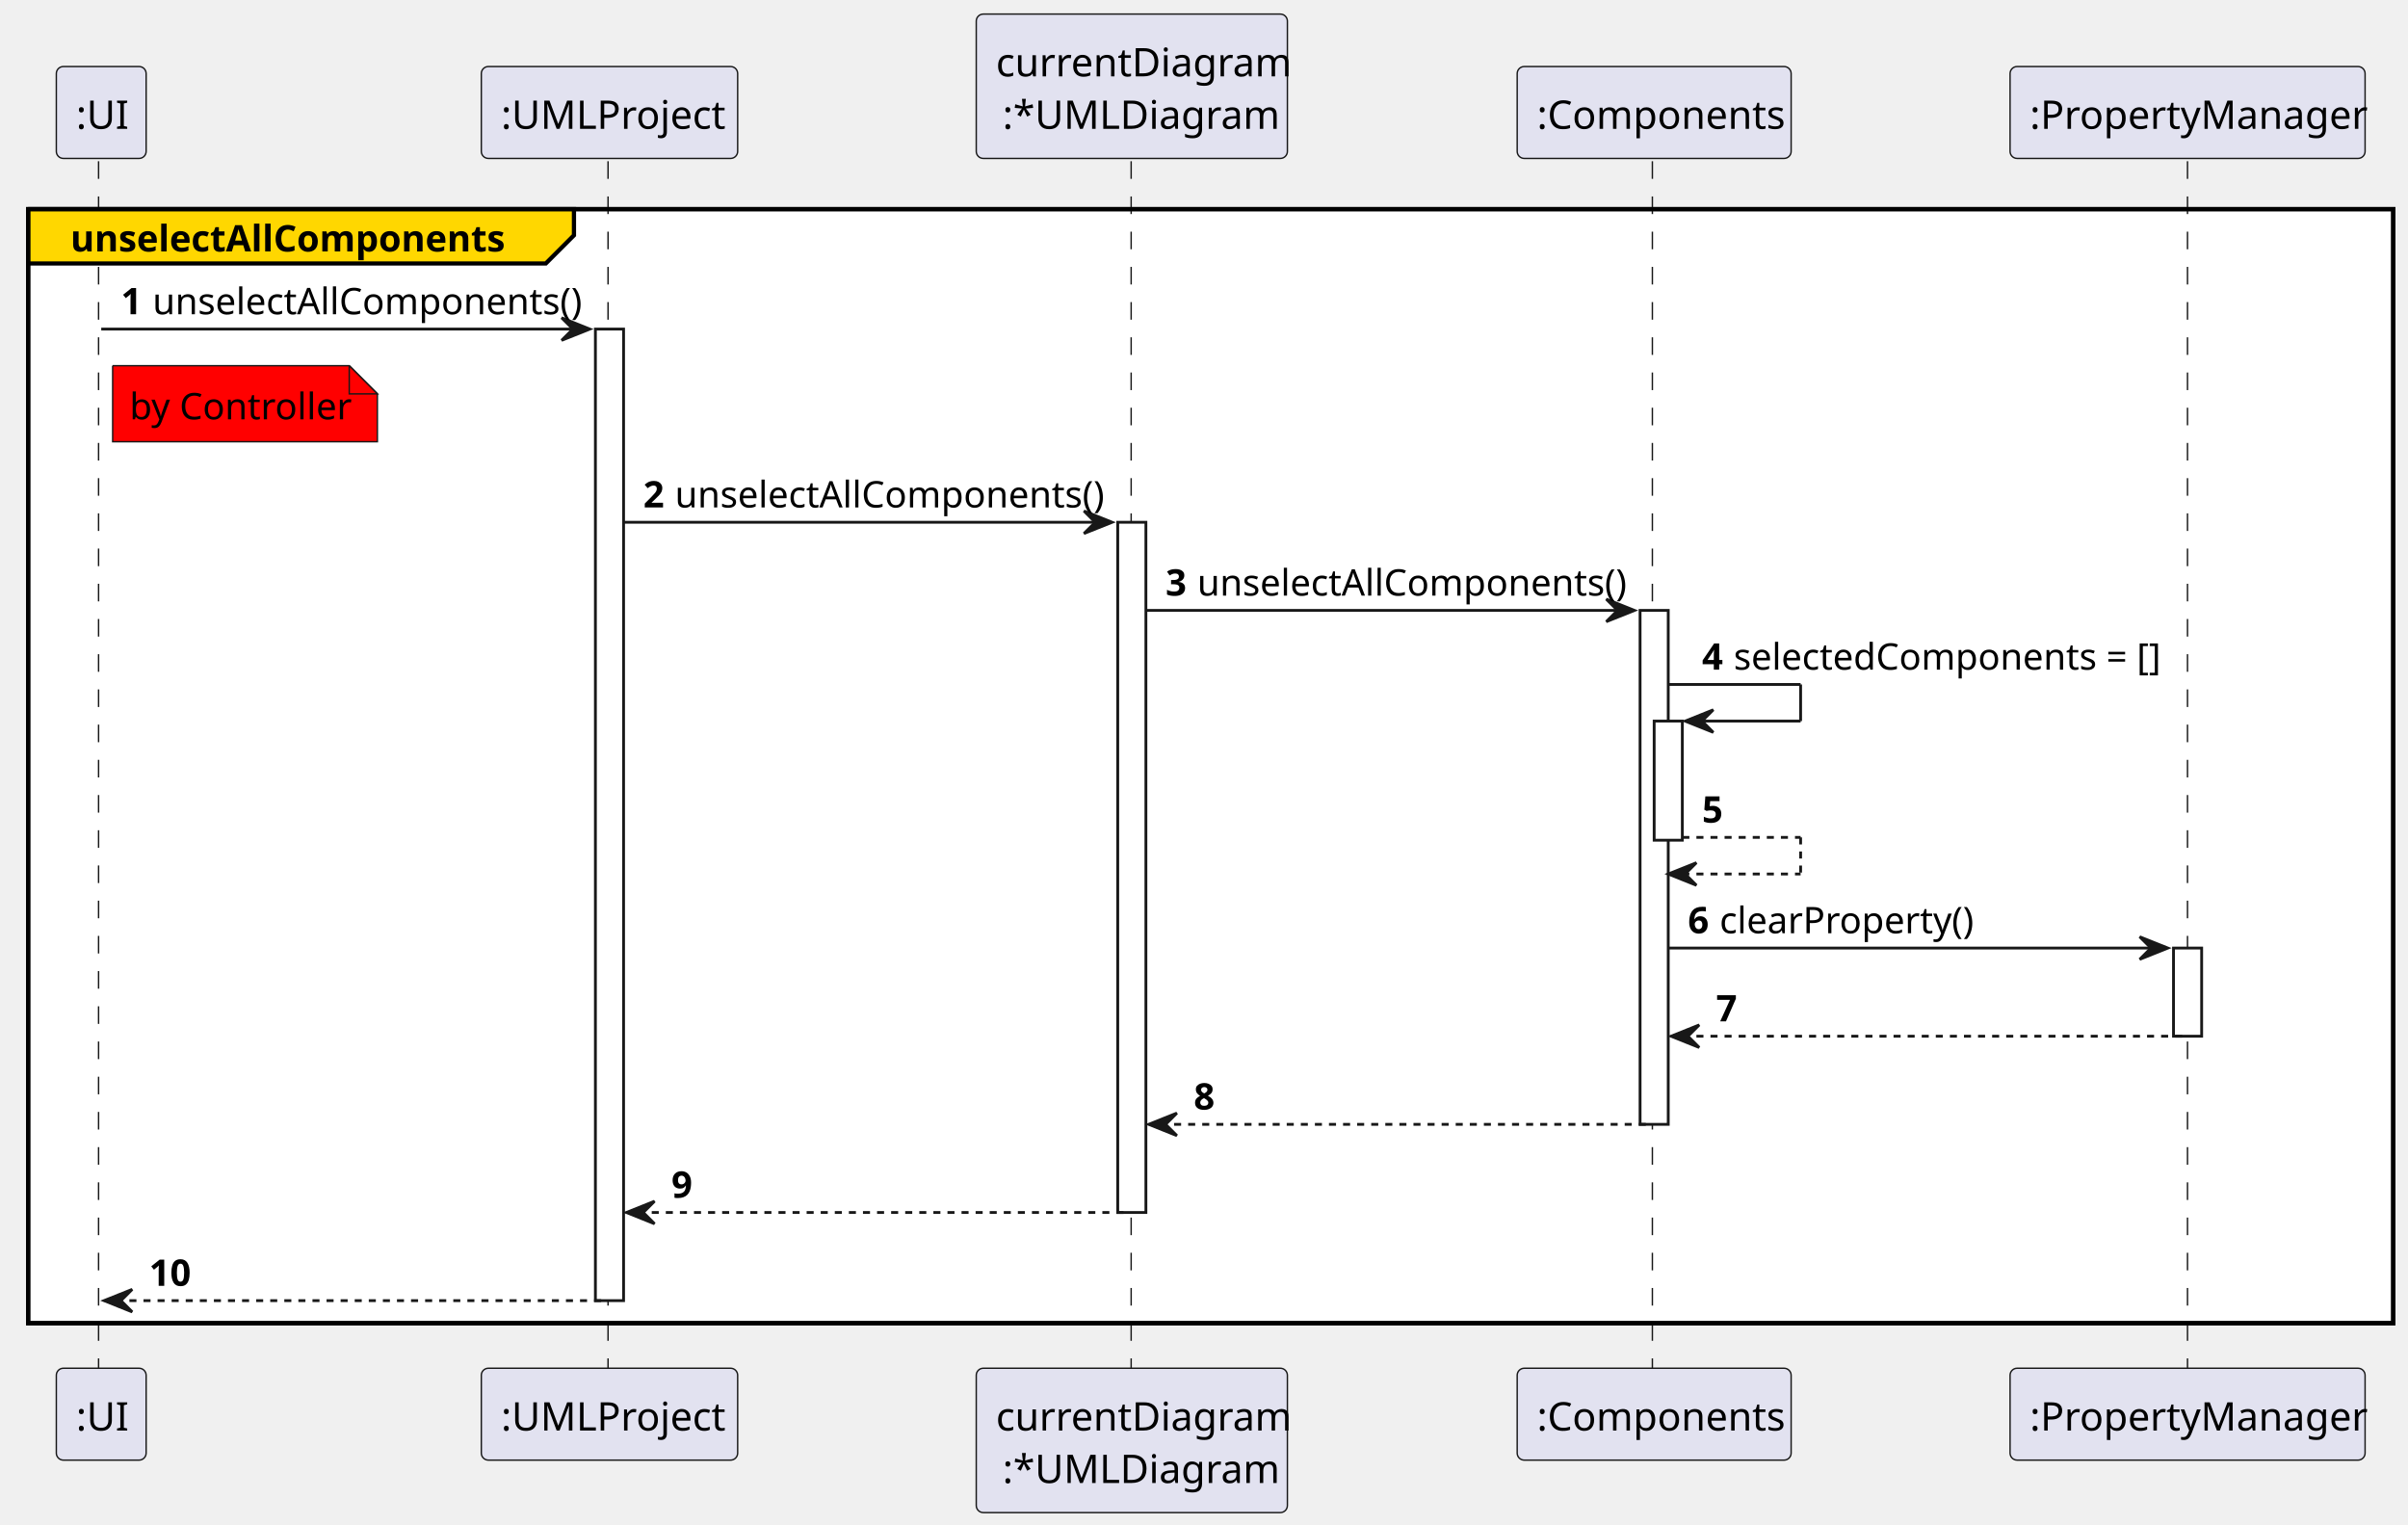
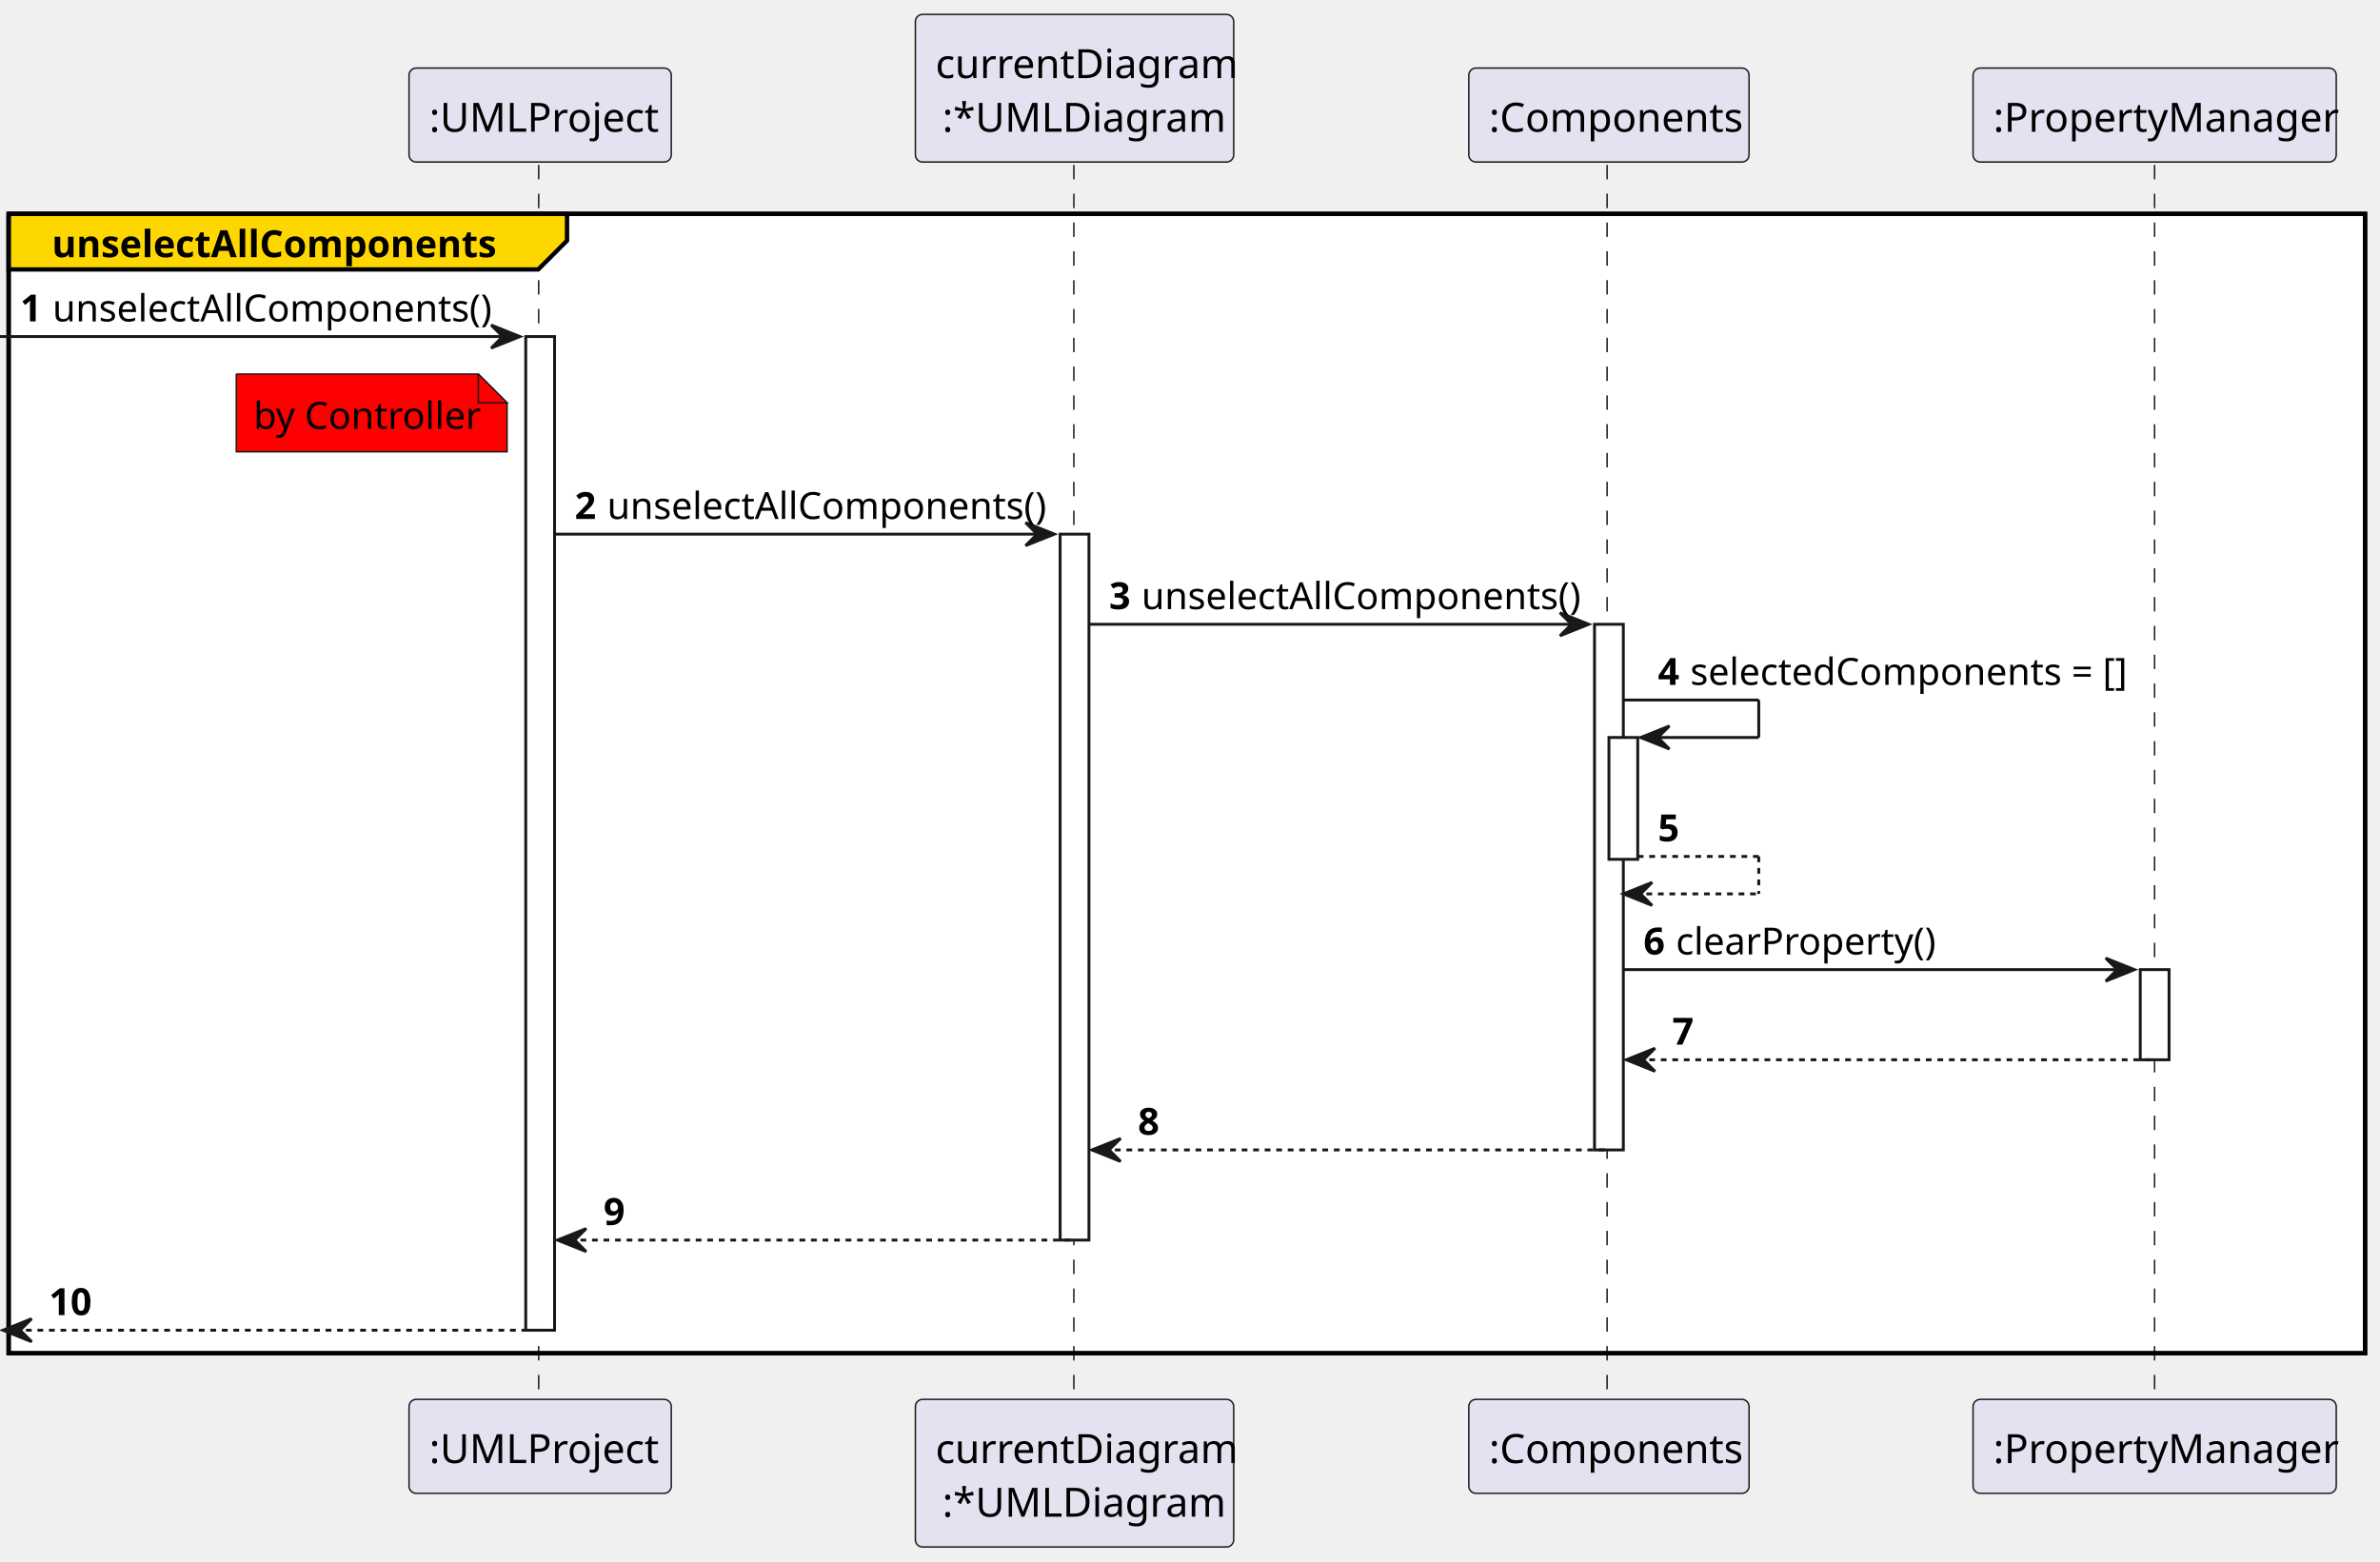
- <svg xmlns="http://www.w3.org/2000/svg" contentStyleType="text/css" height="433.6px" preserveAspectRatio="none" style="width:684px;height:433px;background:#FFFFFF;" version="1.1" viewBox="0 0 684 433" width="684px" zoomAndPan="magnify">
+ <svg xmlns="http://www.w3.org/2000/svg" contentStyleType="text/css" height="542px" preserveAspectRatio="none" style="width:826px;height:542px;background:#FFFFFF;" version="1.1" viewBox="0 0 826 542" width="826px" zoomAndPan="magnify">
  <defs />
  <g>
-     <rect fill="#FFFFFF" height="275.928" style="stroke:#181818;stroke-width:0.8;" width="8" x="169.127" y="93.459" />
-     <rect fill="#FFFFFF" height="196.03" style="stroke:#181818;stroke-width:0.8;" width="8" x="317.499" y="148.325" />
-     <rect fill="#FFFFFF" height="145.964" style="stroke:#181818;stroke-width:0.8;" width="8" x="465.87" y="173.358" />
-     <rect fill="#FFFFFF" height="33.833" style="stroke:#181818;stroke-width:0.8;" width="8" x="469.87" y="204.791" />
-     <rect fill="#FFFFFF" height="25.033" style="stroke:#181818;stroke-width:0.8;" width="8" x="617.389" y="269.256" />
-     <rect fill="#FFFFFF" height="316.394" style="stroke:#000000;stroke-width:1.2;" width="671.811" x="8" y="59.394" />
-     <line style="stroke:#181818;stroke-width:0.4;stroke-dasharray:5.0,5.0;" x1="28" x2="28" y1="45.794" y2="389.387" />
-     <line style="stroke:#181818;stroke-width:0.4;stroke-dasharray:5.0,5.0;" x1="172.719" x2="172.719" y1="45.794" y2="389.387" />
-     <line style="stroke:#181818;stroke-width:0.4;stroke-dasharray:5.0,5.0;" x1="321.309" x2="321.309" y1="45.794" y2="389.387" />
-     <line style="stroke:#181818;stroke-width:0.4;stroke-dasharray:5.0,5.0;" x1="469.363" x2="469.363" y1="45.794" y2="389.387" />
-     <line style="stroke:#181818;stroke-width:0.4;stroke-dasharray:5.0,5.0;" x1="621.367" x2="621.367" y1="45.794" y2="389.387" />
-     <rect fill="#E2E2F0" height="26.097" rx="2" ry="2" style="stroke:#181818;stroke-width:0.4;" width="25.512" x="16" y="18.897" />
-     <text fill="#000000" font-family="sans-serif" font-size="11.2" lengthAdjust="spacing" textLength="14.312" x="21.6" y="36.583">:UI</text>
-     <rect fill="#E2E2F0" height="26.097" rx="2" ry="2" style="stroke:#181818;stroke-width:0.4;" width="25.512" x="16" y="388.587" />
-     <text fill="#000000" font-family="sans-serif" font-size="11.2" lengthAdjust="spacing" textLength="14.312" x="21.6" y="406.273">:UI</text>
-     <rect fill="#E2E2F0" height="26.097" rx="2" ry="2" style="stroke:#181818;stroke-width:0.4;" width="72.816" x="136.719" y="18.897" />
-     <text fill="#000000" font-family="sans-serif" font-size="11.2" lengthAdjust="spacing" textLength="61.616" x="142.319" y="36.583">:UMLProject</text>
-     <rect fill="#E2E2F0" height="26.097" rx="2" ry="2" style="stroke:#181818;stroke-width:0.4;" width="72.816" x="136.719" y="388.587" />
-     <text fill="#000000" font-family="sans-serif" font-size="11.2" lengthAdjust="spacing" textLength="61.616" x="142.319" y="406.273">:UMLProject</text>
-     <rect fill="#E2E2F0" height="40.994" rx="2" ry="2" style="stroke:#181818;stroke-width:0.4;" width="88.38" x="277.309" y="4" />
-     <text fill="#000000" font-family="sans-serif" font-size="11.2" lengthAdjust="spacing" textLength="77.18" x="282.909" y="21.686">currentDiagram</text>
-     <text fill="#000000" font-family="sans-serif" font-size="11.2" lengthAdjust="spacing" textLength="73.44" x="284.779" y="36.583">:*UMLDiagram</text>
-     <rect fill="#E2E2F0" height="40.994" rx="2" ry="2" style="stroke:#181818;stroke-width:0.4;" width="88.38" x="277.309" y="388.587" />
-     <text fill="#000000" font-family="sans-serif" font-size="11.2" lengthAdjust="spacing" textLength="77.18" x="282.909" y="406.273">currentDiagram</text>
-     <text fill="#000000" font-family="sans-serif" font-size="11.2" lengthAdjust="spacing" textLength="73.44" x="284.779" y="421.17">:*UMLDiagram</text>
-     <rect fill="#E2E2F0" height="26.097" rx="2" ry="2" style="stroke:#181818;stroke-width:0.4;" width="77.815" x="430.963" y="18.897" />
-     <text fill="#000000" font-family="sans-serif" font-size="11.2" lengthAdjust="spacing" textLength="66.615" x="436.563" y="36.583">:Components</text>
-     <rect fill="#E2E2F0" height="26.097" rx="2" ry="2" style="stroke:#181818;stroke-width:0.4;" width="77.815" x="430.963" y="388.587" />
-     <text fill="#000000" font-family="sans-serif" font-size="11.2" lengthAdjust="spacing" textLength="66.615" x="436.563" y="406.273">:Components</text>
-     <rect fill="#E2E2F0" height="26.097" rx="2" ry="2" style="stroke:#181818;stroke-width:0.4;" width="100.844" x="570.967" y="18.897" />
-     <text fill="#000000" font-family="sans-serif" font-size="11.2" lengthAdjust="spacing" textLength="89.644" x="576.567" y="36.583">:PropertyManager</text>
-     <rect fill="#E2E2F0" height="26.097" rx="2" ry="2" style="stroke:#181818;stroke-width:0.4;" width="100.844" x="570.967" y="388.587" />
-     <text fill="#000000" font-family="sans-serif" font-size="11.2" lengthAdjust="spacing" textLength="89.644" x="576.567" y="406.273">:PropertyManager</text>
-     <rect fill="#FFFFFF" height="275.928" style="stroke:#181818;stroke-width:0.8;" width="8" x="169.127" y="93.459" />
-     <rect fill="#FFFFFF" height="196.03" style="stroke:#181818;stroke-width:0.8;" width="8" x="317.499" y="148.325" />
-     <rect fill="#FFFFFF" height="145.964" style="stroke:#181818;stroke-width:0.8;" width="8" x="465.87" y="173.358" />
-     <rect fill="#FFFFFF" height="33.833" style="stroke:#181818;stroke-width:0.8;" width="8" x="469.87" y="204.791" />
-     <rect fill="#FFFFFF" height="25.033" style="stroke:#181818;stroke-width:0.8;" width="8" x="617.389" y="269.256" />
-     <path d="M8,59.394 L163.036,59.394 L163.036,66.827 L155.036,74.827 L8,74.827 L8,59.394 " fill="#FFD700" style="stroke:#000000;stroke-width:1.2;" />
-     <rect fill="none" height="316.394" style="stroke:#000000;stroke-width:1.2;" width="671.811" x="8" y="59.394" />
-     <text fill="#000000" font-family="sans-serif" font-size="10.4" font-weight="bold" lengthAdjust="spacing" textLength="119.036" x="20" y="71.416">unselectAllComponents</text>
-     <polygon fill="#181818" points="159.527,90.259,167.527,93.459,159.527,96.659,162.727,93.459" style="stroke:#181818;stroke-width:0.8;" />
-     <line style="stroke:#181818;stroke-width:0.8;" x1="28.756" x2="164.327" y1="93.459" y2="93.459" />
-     <text fill="#000000" font-family="sans-serif" font-size="10.4" font-weight="bold" lengthAdjust="spacing" textLength="5.784" x="34.356" y="89.249">1</text>
-     <text fill="#000000" font-family="sans-serif" font-size="10.4" lengthAdjust="spacing" textLength="116.188" x="43.34" y="89.249">unselectAllComponents()</text>
-     <path d="M32,103.859 L32,125.459 L107.2,125.459 L107.2,111.859 L99.2,103.859 L32,103.859 " fill="#FF0000" style="stroke:#181818;stroke-width:0.4;" />
-     <path d="M99.2,103.859 L99.2,111.859 L107.2,111.859 L99.2,103.859 " fill="#FF0000" style="stroke:#181818;stroke-width:0.4;" />
-     <text fill="#000000" font-family="sans-serif" font-size="10.4" lengthAdjust="spacing" textLength="58.957" x="36.8" y="119.082">by Controller</text>
-     <polygon fill="#181818" points="307.899,145.125,315.899,148.325,307.899,151.525,311.099,148.325" style="stroke:#181818;stroke-width:0.8;" />
-     <line style="stroke:#181818;stroke-width:0.8;" x1="177.127" x2="312.699" y1="148.325" y2="148.325" />
-     <text fill="#000000" font-family="sans-serif" font-size="10.4" font-weight="bold" lengthAdjust="spacing" textLength="5.784" x="182.727" y="144.115">2</text>
-     <text fill="#000000" font-family="sans-serif" font-size="10.4" lengthAdjust="spacing" textLength="116.188" x="191.711" y="144.115">unselectAllComponents()</text>
-     <polygon fill="#181818" points="456.27,170.158,464.27,173.358,456.27,176.558,459.47,173.358" style="stroke:#181818;stroke-width:0.8;" />
-     <line style="stroke:#181818;stroke-width:0.8;" x1="325.499" x2="461.07" y1="173.358" y2="173.358" />
-     <text fill="#000000" font-family="sans-serif" font-size="10.4" font-weight="bold" lengthAdjust="spacing" textLength="5.784" x="331.099" y="169.148">3</text>
-     <text fill="#000000" font-family="sans-serif" font-size="10.4" lengthAdjust="spacing" textLength="116.188" x="340.083" y="169.148">unselectAllComponents()</text>
-     <line style="stroke:#181818;stroke-width:0.8;" x1="473.87" x2="511.47" y1="194.391" y2="194.391" />
-     <line style="stroke:#181818;stroke-width:0.8;" x1="511.47" x2="511.47" y1="194.391" y2="204.791" />
-     <line style="stroke:#181818;stroke-width:0.8;" x1="478.67" x2="511.47" y1="204.791" y2="204.791" />
-     <polygon fill="#181818" points="486.67,201.591,478.67,204.791,486.67,207.991,483.47,204.791" style="stroke:#181818;stroke-width:0.8;" />
-     <text fill="#000000" font-family="sans-serif" font-size="10.4" font-weight="bold" lengthAdjust="spacing" textLength="5.784" x="483.47" y="190.18">4</text>
-     <text fill="#000000" font-family="sans-serif" font-size="10.4" lengthAdjust="spacing" textLength="115.334" x="492.454" y="190.18">selectedComponents = []</text>
-     <line style="stroke:#181818;stroke-width:0.8;stroke-dasharray:2.0,2.0;" x1="477.87" x2="511.47" y1="237.823" y2="237.823" />
-     <line style="stroke:#181818;stroke-width:0.8;stroke-dasharray:2.0,2.0;" x1="511.47" x2="511.47" y1="237.823" y2="248.223" />
-     <line style="stroke:#181818;stroke-width:0.8;stroke-dasharray:2.0,2.0;" x1="473.87" x2="511.47" y1="248.223" y2="248.223" />
-     <polygon fill="#181818" points="481.87,245.023,473.87,248.223,481.87,251.423,478.67,248.223" style="stroke:#181818;stroke-width:0.8;" />
-     <text fill="#000000" font-family="sans-serif" font-size="10.4" font-weight="bold" lengthAdjust="spacing" textLength="5.784" x="483.47" y="233.613">5</text>
-     <text fill="#000000" font-family="sans-serif" font-size="10.4" lengthAdjust="spacing" textLength="2.889" x="492.454" y="233.613"> </text>
-     <polygon fill="#181818" points="607.789,266.056,615.789,269.256,607.789,272.456,610.989,269.256" style="stroke:#181818;stroke-width:0.8;" />
-     <line style="stroke:#181818;stroke-width:0.8;" x1="473.87" x2="612.589" y1="269.256" y2="269.256" />
-     <text fill="#000000" font-family="sans-serif" font-size="10.4" font-weight="bold" lengthAdjust="spacing" textLength="5.784" x="479.47" y="265.046">6</text>
-     <text fill="#000000" font-family="sans-serif" font-size="10.4" lengthAdjust="spacing" textLength="68.773" x="488.454" y="265.046">clearProperty()</text>
-     <polygon fill="#181818" points="482.67,291.089,474.67,294.289,482.67,297.489,479.47,294.289" style="stroke:#181818;stroke-width:0.8;" />
-     <line style="stroke:#181818;stroke-width:0.8;stroke-dasharray:2.0,2.0;" x1="477.87" x2="620.589" y1="294.289" y2="294.289" />
-     <text fill="#000000" font-family="sans-serif" font-size="10.4" font-weight="bold" lengthAdjust="spacing" textLength="5.784" x="487.47" y="290.079">7</text>
-     <text fill="#000000" font-family="sans-serif" font-size="10.4" lengthAdjust="spacing" textLength="2.889" x="496.454" y="290.079"> </text>
-     <polygon fill="#181818" points="334.299,316.122,326.299,319.322,334.299,322.522,331.099,319.322" style="stroke:#181818;stroke-width:0.8;" />
-     <line style="stroke:#181818;stroke-width:0.8;stroke-dasharray:2.0,2.0;" x1="329.499" x2="469.07" y1="319.322" y2="319.322" />
-     <text fill="#000000" font-family="sans-serif" font-size="10.4" font-weight="bold" lengthAdjust="spacing" textLength="5.784" x="339.099" y="315.112">8</text>
-     <text fill="#000000" font-family="sans-serif" font-size="10.4" lengthAdjust="spacing" textLength="2.889" x="348.083" y="315.112"> </text>
-     <polygon fill="#181818" points="185.927,341.155,177.927,344.355,185.927,347.555,182.727,344.355" style="stroke:#181818;stroke-width:0.8;" />
-     <line style="stroke:#181818;stroke-width:0.8;stroke-dasharray:2.0,2.0;" x1="181.127" x2="320.699" y1="344.355" y2="344.355" />
-     <text fill="#000000" font-family="sans-serif" font-size="10.4" font-weight="bold" lengthAdjust="spacing" textLength="5.784" x="190.727" y="340.144">9</text>
-     <text fill="#000000" font-family="sans-serif" font-size="10.4" lengthAdjust="spacing" textLength="2.889" x="199.711" y="340.144"> </text>
-     <polygon fill="#181818" points="37.556,366.188,29.556,369.387,37.556,372.587,34.356,369.387" style="stroke:#181818;stroke-width:0.8;" />
-     <line style="stroke:#181818;stroke-width:0.8;stroke-dasharray:2.0,2.0;" x1="32.756" x2="172.327" y1="369.387" y2="369.387" />
-     <text fill="#000000" font-family="sans-serif" font-size="10.4" font-weight="bold" lengthAdjust="spacing" textLength="11.568" x="42.356" y="365.177">10</text>
-     <text fill="#000000" font-family="sans-serif" font-size="10.4" lengthAdjust="spacing" textLength="2.889" x="57.124" y="365.177"> </text>
+     <rect fill="#FFFFFF" height="344.91" style="stroke:#181818;stroke-width:1.0;" width="10" x="182.464" y="116.824" />
+     <rect fill="#FFFFFF" height="245.037" style="stroke:#181818;stroke-width:1.0;" width="10" x="367.929" y="185.406" />
+     <rect fill="#FFFFFF" height="182.455" style="stroke:#181818;stroke-width:1.0;" width="10" x="553.393" y="216.697" />
+     <rect fill="#FFFFFF" height="42.291" style="stroke:#181818;stroke-width:1.0;" width="10" x="558.393" y="255.988" />
+     <rect fill="#FFFFFF" height="31.291" style="stroke:#181818;stroke-width:1.0;" width="10" x="742.791" y="336.57" />
+     <rect fill="#FFFFFF" height="395.492" style="stroke:#000000;stroke-width:1.5;" width="817.818" x="3" y="74.242" />
+     <line style="stroke:#181818;stroke-width:0.5;stroke-dasharray:5.0,5.0;" x1="186.954" x2="186.954" y1="57.242" y2="486.734" />
+     <line style="stroke:#181818;stroke-width:0.5;stroke-dasharray:5.0,5.0;" x1="372.691" x2="372.691" y1="57.242" y2="486.734" />
+     <line style="stroke:#181818;stroke-width:0.5;stroke-dasharray:5.0,5.0;" x1="557.759" x2="557.759" y1="57.242" y2="486.734" />
+     <line style="stroke:#181818;stroke-width:0.5;stroke-dasharray:5.0,5.0;" x1="747.764" x2="747.764" y1="57.242" y2="486.734" />
+     <rect fill="#E2E2F0" height="32.621" rx="2.5" ry="2.5" style="stroke:#181818;stroke-width:0.5;" width="91.02" x="141.954" y="23.621" />
+     <text fill="#000000" font-family="sans-serif" font-size="14" lengthAdjust="spacing" textLength="77.02" x="148.954" y="45.728">:UMLProject</text>
+     <rect fill="#E2E2F0" height="32.621" rx="2.5" ry="2.5" style="stroke:#181818;stroke-width:0.5;" width="91.02" x="141.954" y="485.734" />
+     <text fill="#000000" font-family="sans-serif" font-size="14" lengthAdjust="spacing" textLength="77.02" x="148.954" y="507.842">:UMLProject</text>
+     <rect fill="#E2E2F0" height="51.242" rx="2.5" ry="2.5" style="stroke:#181818;stroke-width:0.5;" width="110.476" x="317.691" y="5" />
+     <text fill="#000000" font-family="sans-serif" font-size="14" lengthAdjust="spacing" textLength="96.476" x="324.691" y="27.107">currentDiagram</text>
+     <text fill="#000000" font-family="sans-serif" font-size="14" lengthAdjust="spacing" textLength="91.8" x="327.029" y="45.728">:*UMLDiagram</text>
+     <rect fill="#E2E2F0" height="51.242" rx="2.5" ry="2.5" style="stroke:#181818;stroke-width:0.5;" width="110.476" x="317.691" y="485.734" />
+     <text fill="#000000" font-family="sans-serif" font-size="14" lengthAdjust="spacing" textLength="96.476" x="324.691" y="507.842">currentDiagram</text>
+     <text fill="#000000" font-family="sans-serif" font-size="14" lengthAdjust="spacing" textLength="91.8" x="327.029" y="526.463">:*UMLDiagram</text>
+     <rect fill="#E2E2F0" height="32.621" rx="2.5" ry="2.5" style="stroke:#181818;stroke-width:0.5;" width="97.269" x="509.759" y="23.621" />
+     <text fill="#000000" font-family="sans-serif" font-size="14" lengthAdjust="spacing" textLength="83.269" x="516.759" y="45.728">:Components</text>
+     <rect fill="#E2E2F0" height="32.621" rx="2.5" ry="2.5" style="stroke:#181818;stroke-width:0.5;" width="97.269" x="509.759" y="485.734" />
+     <text fill="#000000" font-family="sans-serif" font-size="14" lengthAdjust="spacing" textLength="83.269" x="516.759" y="507.842">:Components</text>
+     <rect fill="#E2E2F0" height="32.621" rx="2.5" ry="2.5" style="stroke:#181818;stroke-width:0.5;" width="126.055" x="684.764" y="23.621" />
+     <text fill="#000000" font-family="sans-serif" font-size="14" lengthAdjust="spacing" textLength="112.055" x="691.764" y="45.728">:PropertyManager</text>
+     <rect fill="#E2E2F0" height="32.621" rx="2.5" ry="2.5" style="stroke:#181818;stroke-width:0.5;" width="126.055" x="684.764" y="485.734" />
+     <text fill="#000000" font-family="sans-serif" font-size="14" lengthAdjust="spacing" textLength="112.055" x="691.764" y="507.842">:PropertyManager</text>
+     <rect fill="#FFFFFF" height="344.91" style="stroke:#181818;stroke-width:1.0;" width="10" x="182.464" y="116.824" />
+     <rect fill="#FFFFFF" height="245.037" style="stroke:#181818;stroke-width:1.0;" width="10" x="367.929" y="185.406" />
+     <rect fill="#FFFFFF" height="182.455" style="stroke:#181818;stroke-width:1.0;" width="10" x="553.393" y="216.697" />
+     <rect fill="#FFFFFF" height="42.291" style="stroke:#181818;stroke-width:1.0;" width="10" x="558.393" y="255.988" />
+     <rect fill="#FFFFFF" height="31.291" style="stroke:#181818;stroke-width:1.0;" width="10" x="742.791" y="336.57" />
+     <path d="M3,74.242 L196.795,74.242 L196.795,83.533 L186.795,93.533 L3,93.533 L3,74.242 " fill="#FFD700" style="stroke:#000000;stroke-width:1.5;" />
+     <rect fill="none" height="395.492" style="stroke:#000000;stroke-width:1.5;" width="817.818" x="3" y="74.242" />
+     <text fill="#000000" font-family="sans-serif" font-size="13" font-weight="bold" lengthAdjust="spacing" textLength="148.795" x="18" y="89.27">unselectAllComponents</text>
+     <polygon fill="#181818" points="170.464,112.824,180.464,116.824,170.464,120.824,174.464,116.824" style="stroke:#181818;stroke-width:1.0;" />
+     <line style="stroke:#181818;stroke-width:1.0;" x1="0" x2="176.464" y1="116.824" y2="116.824" />
+     <text fill="#000000" font-family="sans-serif" font-size="13" font-weight="bold" lengthAdjust="spacing" textLength="7.23" x="7" y="111.561">1</text>
+     <text fill="#000000" font-family="sans-serif" font-size="13" lengthAdjust="spacing" textLength="145.234" x="18.23" y="111.561">unselectAllComponents()</text>
+     <path d="M82,129.824 L82,156.824 L176,156.824 L176,139.824 L166,129.824 L82,129.824 " fill="#FF0000" style="stroke:#181818;stroke-width:0.5;" />
+     <path d="M166,129.824 L166,139.824 L176,139.824 L166,129.824 " fill="#FF0000" style="stroke:#181818;stroke-width:0.5;" />
+     <text fill="#000000" font-family="sans-serif" font-size="13" lengthAdjust="spacing" textLength="73.696" x="88" y="148.852">by Controller</text>
+     <polygon fill="#181818" points="355.929,181.406,365.929,185.406,355.929,189.406,359.929,185.406" style="stroke:#181818;stroke-width:1.0;" />
+     <line style="stroke:#181818;stroke-width:1.0;" x1="192.464" x2="361.929" y1="185.406" y2="185.406" />
+     <text fill="#000000" font-family="sans-serif" font-size="13" font-weight="bold" lengthAdjust="spacing" textLength="7.23" x="199.464" y="180.144">2</text>
+     <text fill="#000000" font-family="sans-serif" font-size="13" lengthAdjust="spacing" textLength="145.234" x="210.694" y="180.144">unselectAllComponents()</text>
+     <polygon fill="#181818" points="541.393,212.697,551.393,216.697,541.393,220.697,545.393,216.697" style="stroke:#181818;stroke-width:1.0;" />
+     <line style="stroke:#181818;stroke-width:1.0;" x1="377.929" x2="547.393" y1="216.697" y2="216.697" />
+     <text fill="#000000" font-family="sans-serif" font-size="13" font-weight="bold" lengthAdjust="spacing" textLength="7.23" x="384.929" y="211.435">3</text>
+     <text fill="#000000" font-family="sans-serif" font-size="13" lengthAdjust="spacing" textLength="145.234" x="396.159" y="211.435">unselectAllComponents()</text>
+     <line style="stroke:#181818;stroke-width:1.0;" x1="563.393" x2="610.393" y1="242.988" y2="242.988" />
+     <line style="stroke:#181818;stroke-width:1.0;" x1="610.393" x2="610.393" y1="242.988" y2="255.988" />
+     <line style="stroke:#181818;stroke-width:1.0;" x1="569.393" x2="610.393" y1="255.988" y2="255.988" />
+     <polygon fill="#181818" points="579.393,251.988,569.393,255.988,579.393,259.988,575.393,255.988" style="stroke:#181818;stroke-width:1.0;" />
+     <text fill="#000000" font-family="sans-serif" font-size="13" font-weight="bold" lengthAdjust="spacing" textLength="7.23" x="575.393" y="237.726">4</text>
+     <text fill="#000000" font-family="sans-serif" font-size="13" lengthAdjust="spacing" textLength="144.168" x="586.623" y="237.726">selectedComponents = []</text>
+     <line style="stroke:#181818;stroke-width:1.0;stroke-dasharray:2.0,2.0;" x1="568.393" x2="610.393" y1="297.279" y2="297.279" />
+     <line style="stroke:#181818;stroke-width:1.0;stroke-dasharray:2.0,2.0;" x1="610.393" x2="610.393" y1="297.279" y2="310.279" />
+     <line style="stroke:#181818;stroke-width:1.0;stroke-dasharray:2.0,2.0;" x1="563.393" x2="610.393" y1="310.279" y2="310.279" />
+     <polygon fill="#181818" points="573.393,306.279,563.393,310.279,573.393,314.279,569.393,310.279" style="stroke:#181818;stroke-width:1.0;" />
+     <text fill="#000000" font-family="sans-serif" font-size="13" font-weight="bold" lengthAdjust="spacing" textLength="7.23" x="575.393" y="292.017">5</text>
+     <text fill="#000000" font-family="sans-serif" font-size="13" lengthAdjust="spacing" textLength="3.612" x="586.623" y="292.017"> </text>
+     <polygon fill="#181818" points="730.791,332.57,740.791,336.57,730.791,340.57,734.791,336.57" style="stroke:#181818;stroke-width:1.0;" />
+     <line style="stroke:#181818;stroke-width:1.0;" x1="563.393" x2="736.791" y1="336.57" y2="336.57" />
+     <text fill="#000000" font-family="sans-serif" font-size="13" font-weight="bold" lengthAdjust="spacing" textLength="7.23" x="570.393" y="331.308">6</text>
+     <text fill="#000000" font-family="sans-serif" font-size="13" lengthAdjust="spacing" textLength="85.966" x="581.623" y="331.308">clearProperty()</text>
+     <polygon fill="#181818" points="574.393,363.861,564.393,367.861,574.393,371.861,570.393,367.861" style="stroke:#181818;stroke-width:1.0;" />
+     <line style="stroke:#181818;stroke-width:1.0;stroke-dasharray:2.0,2.0;" x1="568.393" x2="746.791" y1="367.861" y2="367.861" />
+     <text fill="#000000" font-family="sans-serif" font-size="13" font-weight="bold" lengthAdjust="spacing" textLength="7.23" x="580.393" y="362.599">7</text>
+     <text fill="#000000" font-family="sans-serif" font-size="13" lengthAdjust="spacing" textLength="3.612" x="591.623" y="362.599"> </text>
+     <polygon fill="#181818" points="388.929,395.152,378.929,399.152,388.929,403.152,384.929,399.152" style="stroke:#181818;stroke-width:1.0;" />
+     <line style="stroke:#181818;stroke-width:1.0;stroke-dasharray:2.0,2.0;" x1="382.929" x2="557.393" y1="399.152" y2="399.152" />
+     <text fill="#000000" font-family="sans-serif" font-size="13" font-weight="bold" lengthAdjust="spacing" textLength="7.23" x="394.929" y="393.89">8</text>
+     <text fill="#000000" font-family="sans-serif" font-size="13" lengthAdjust="spacing" textLength="3.612" x="406.159" y="393.89"> </text>
+     <polygon fill="#181818" points="203.464,426.443,193.464,430.443,203.464,434.443,199.464,430.443" style="stroke:#181818;stroke-width:1.0;" />
+     <line style="stroke:#181818;stroke-width:1.0;stroke-dasharray:2.0,2.0;" x1="197.464" x2="371.929" y1="430.443" y2="430.443" />
+     <text fill="#000000" font-family="sans-serif" font-size="13" font-weight="bold" lengthAdjust="spacing" textLength="7.23" x="209.464" y="425.181">9</text>
+     <text fill="#000000" font-family="sans-serif" font-size="13" lengthAdjust="spacing" textLength="3.612" x="220.694" y="425.181"> </text>
+     <polygon fill="#181818" points="11,457.734,1,461.734,11,465.734,7,461.734" style="stroke:#181818;stroke-width:1.0;" />
+     <line style="stroke:#181818;stroke-width:1.0;stroke-dasharray:2.0,2.0;" x1="5" x2="186.464" y1="461.734" y2="461.734" />
+     <text fill="#000000" font-family="sans-serif" font-size="13" font-weight="bold" lengthAdjust="spacing" textLength="14.46" x="17" y="456.472">10</text>
+     <text fill="#000000" font-family="sans-serif" font-size="13" lengthAdjust="spacing" textLength="3.612" x="35.46" y="456.472"> </text>
  </g>
</svg>
